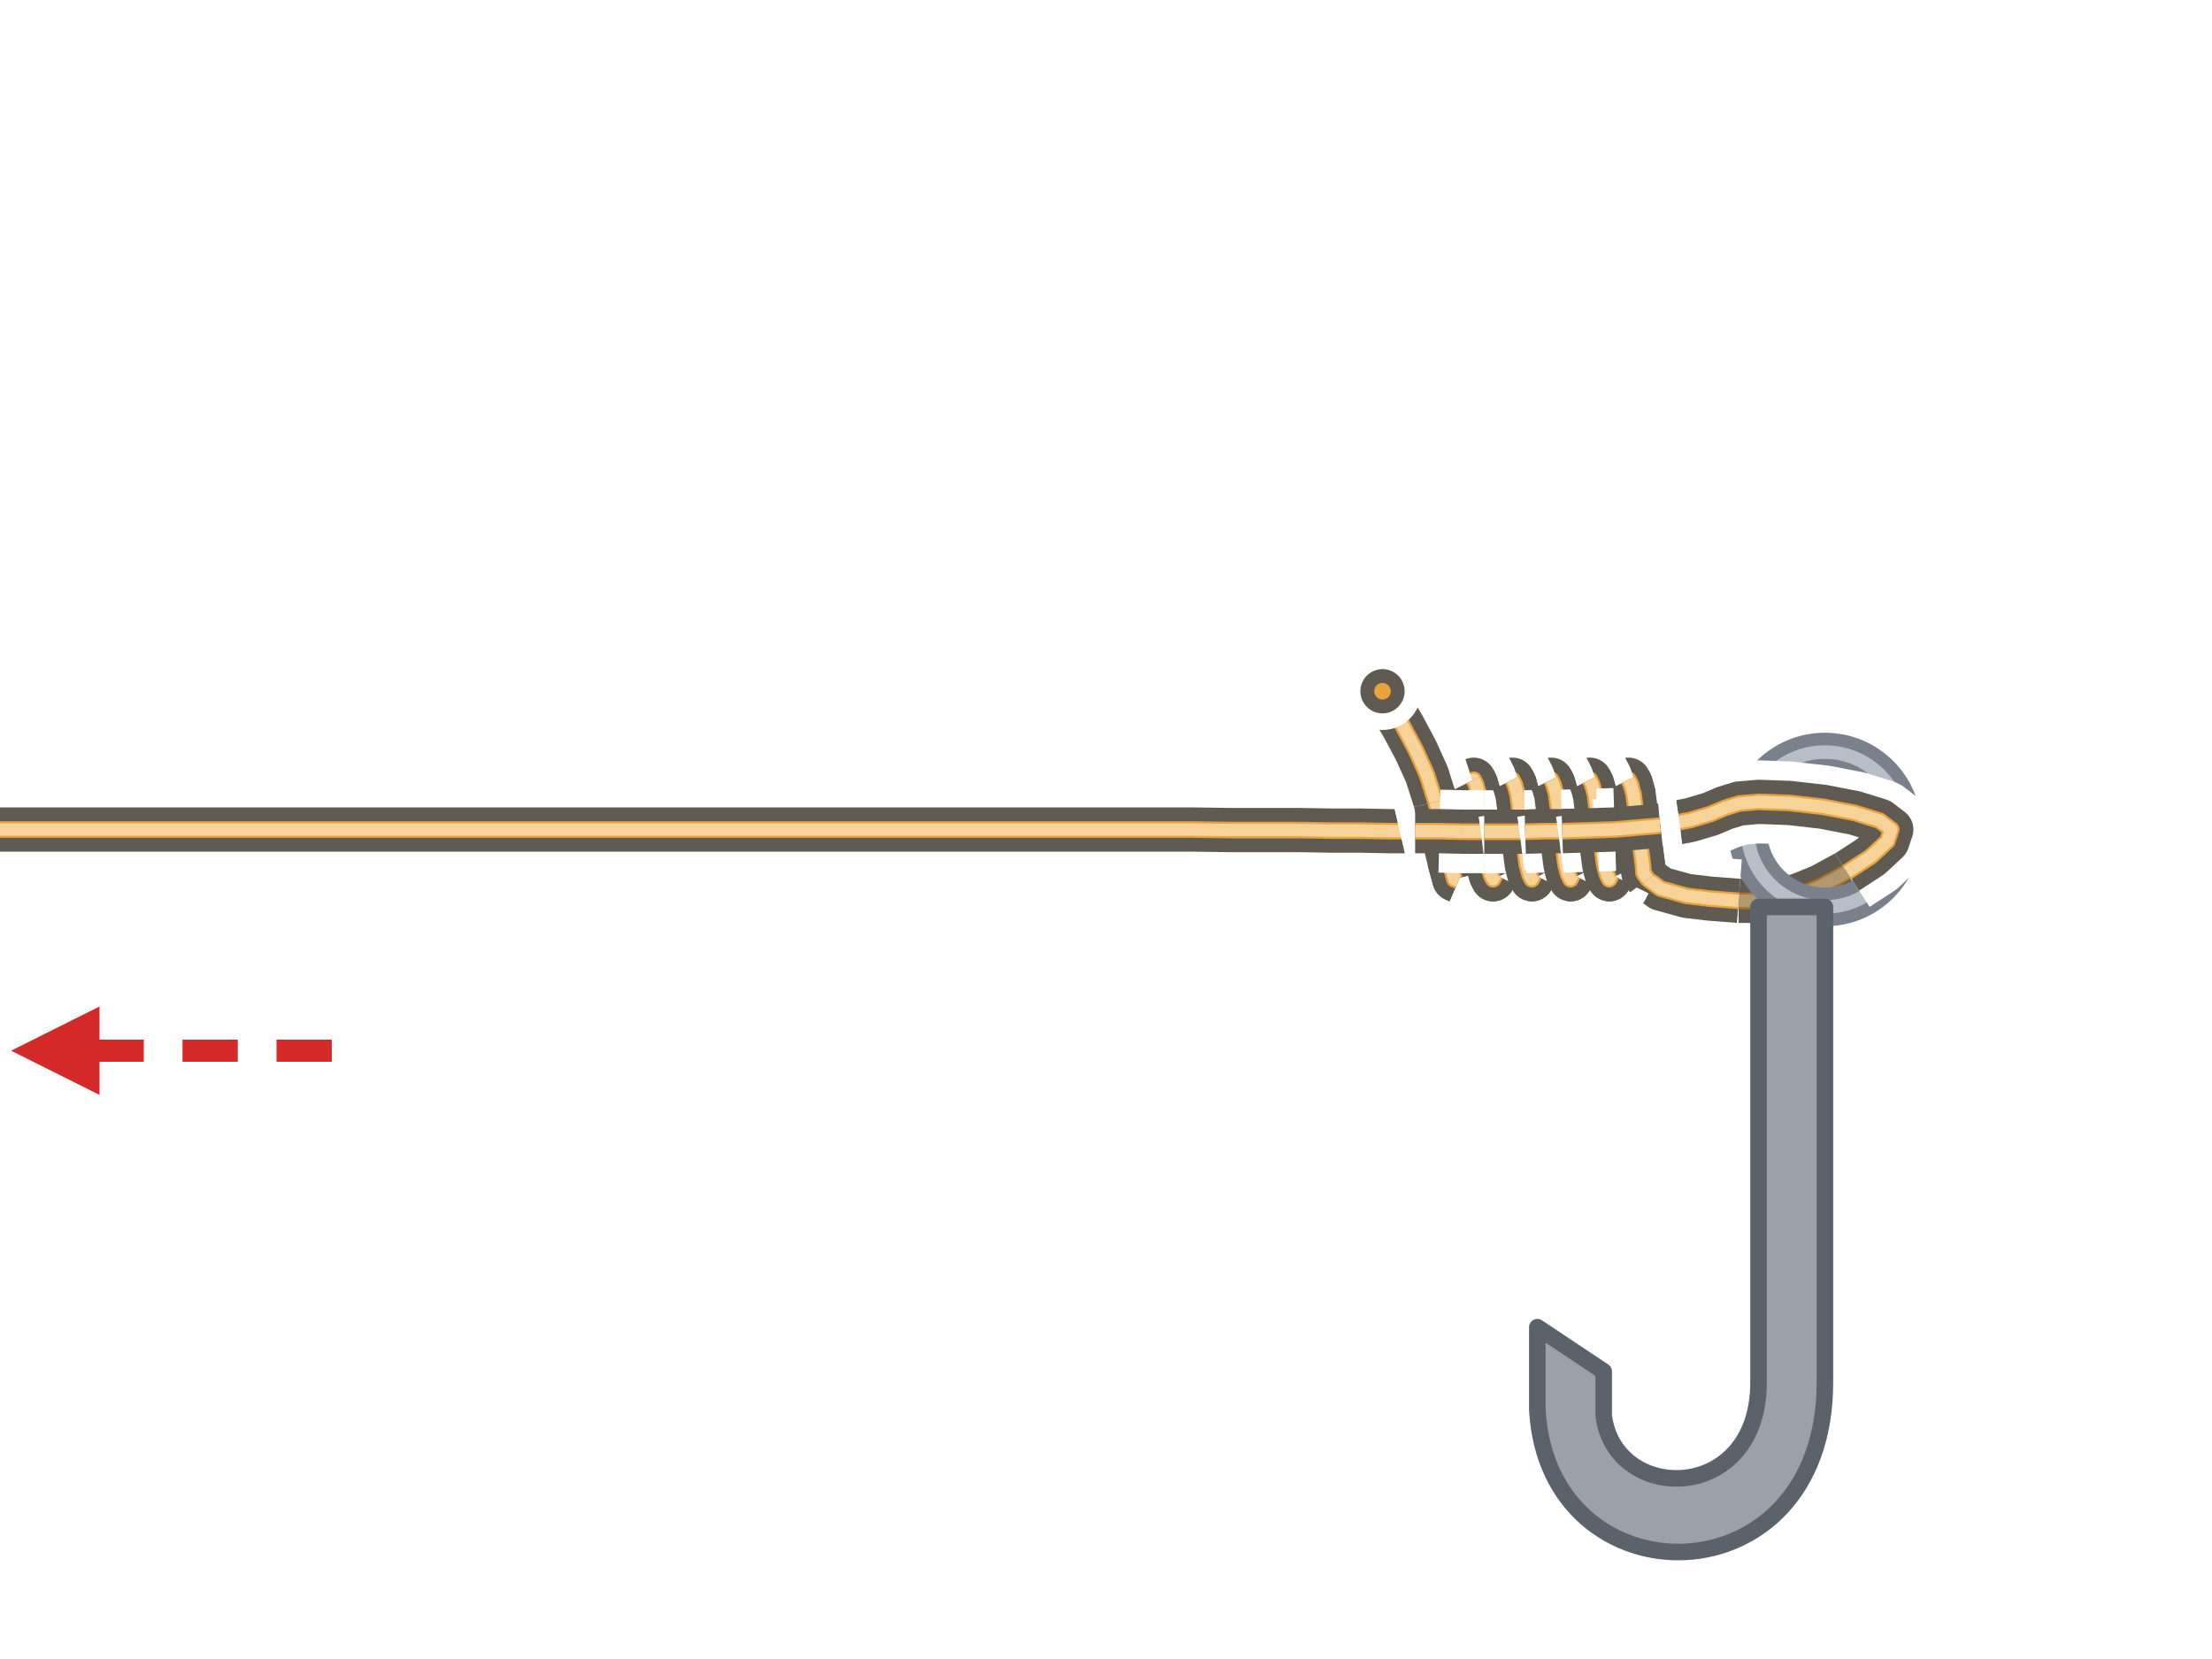
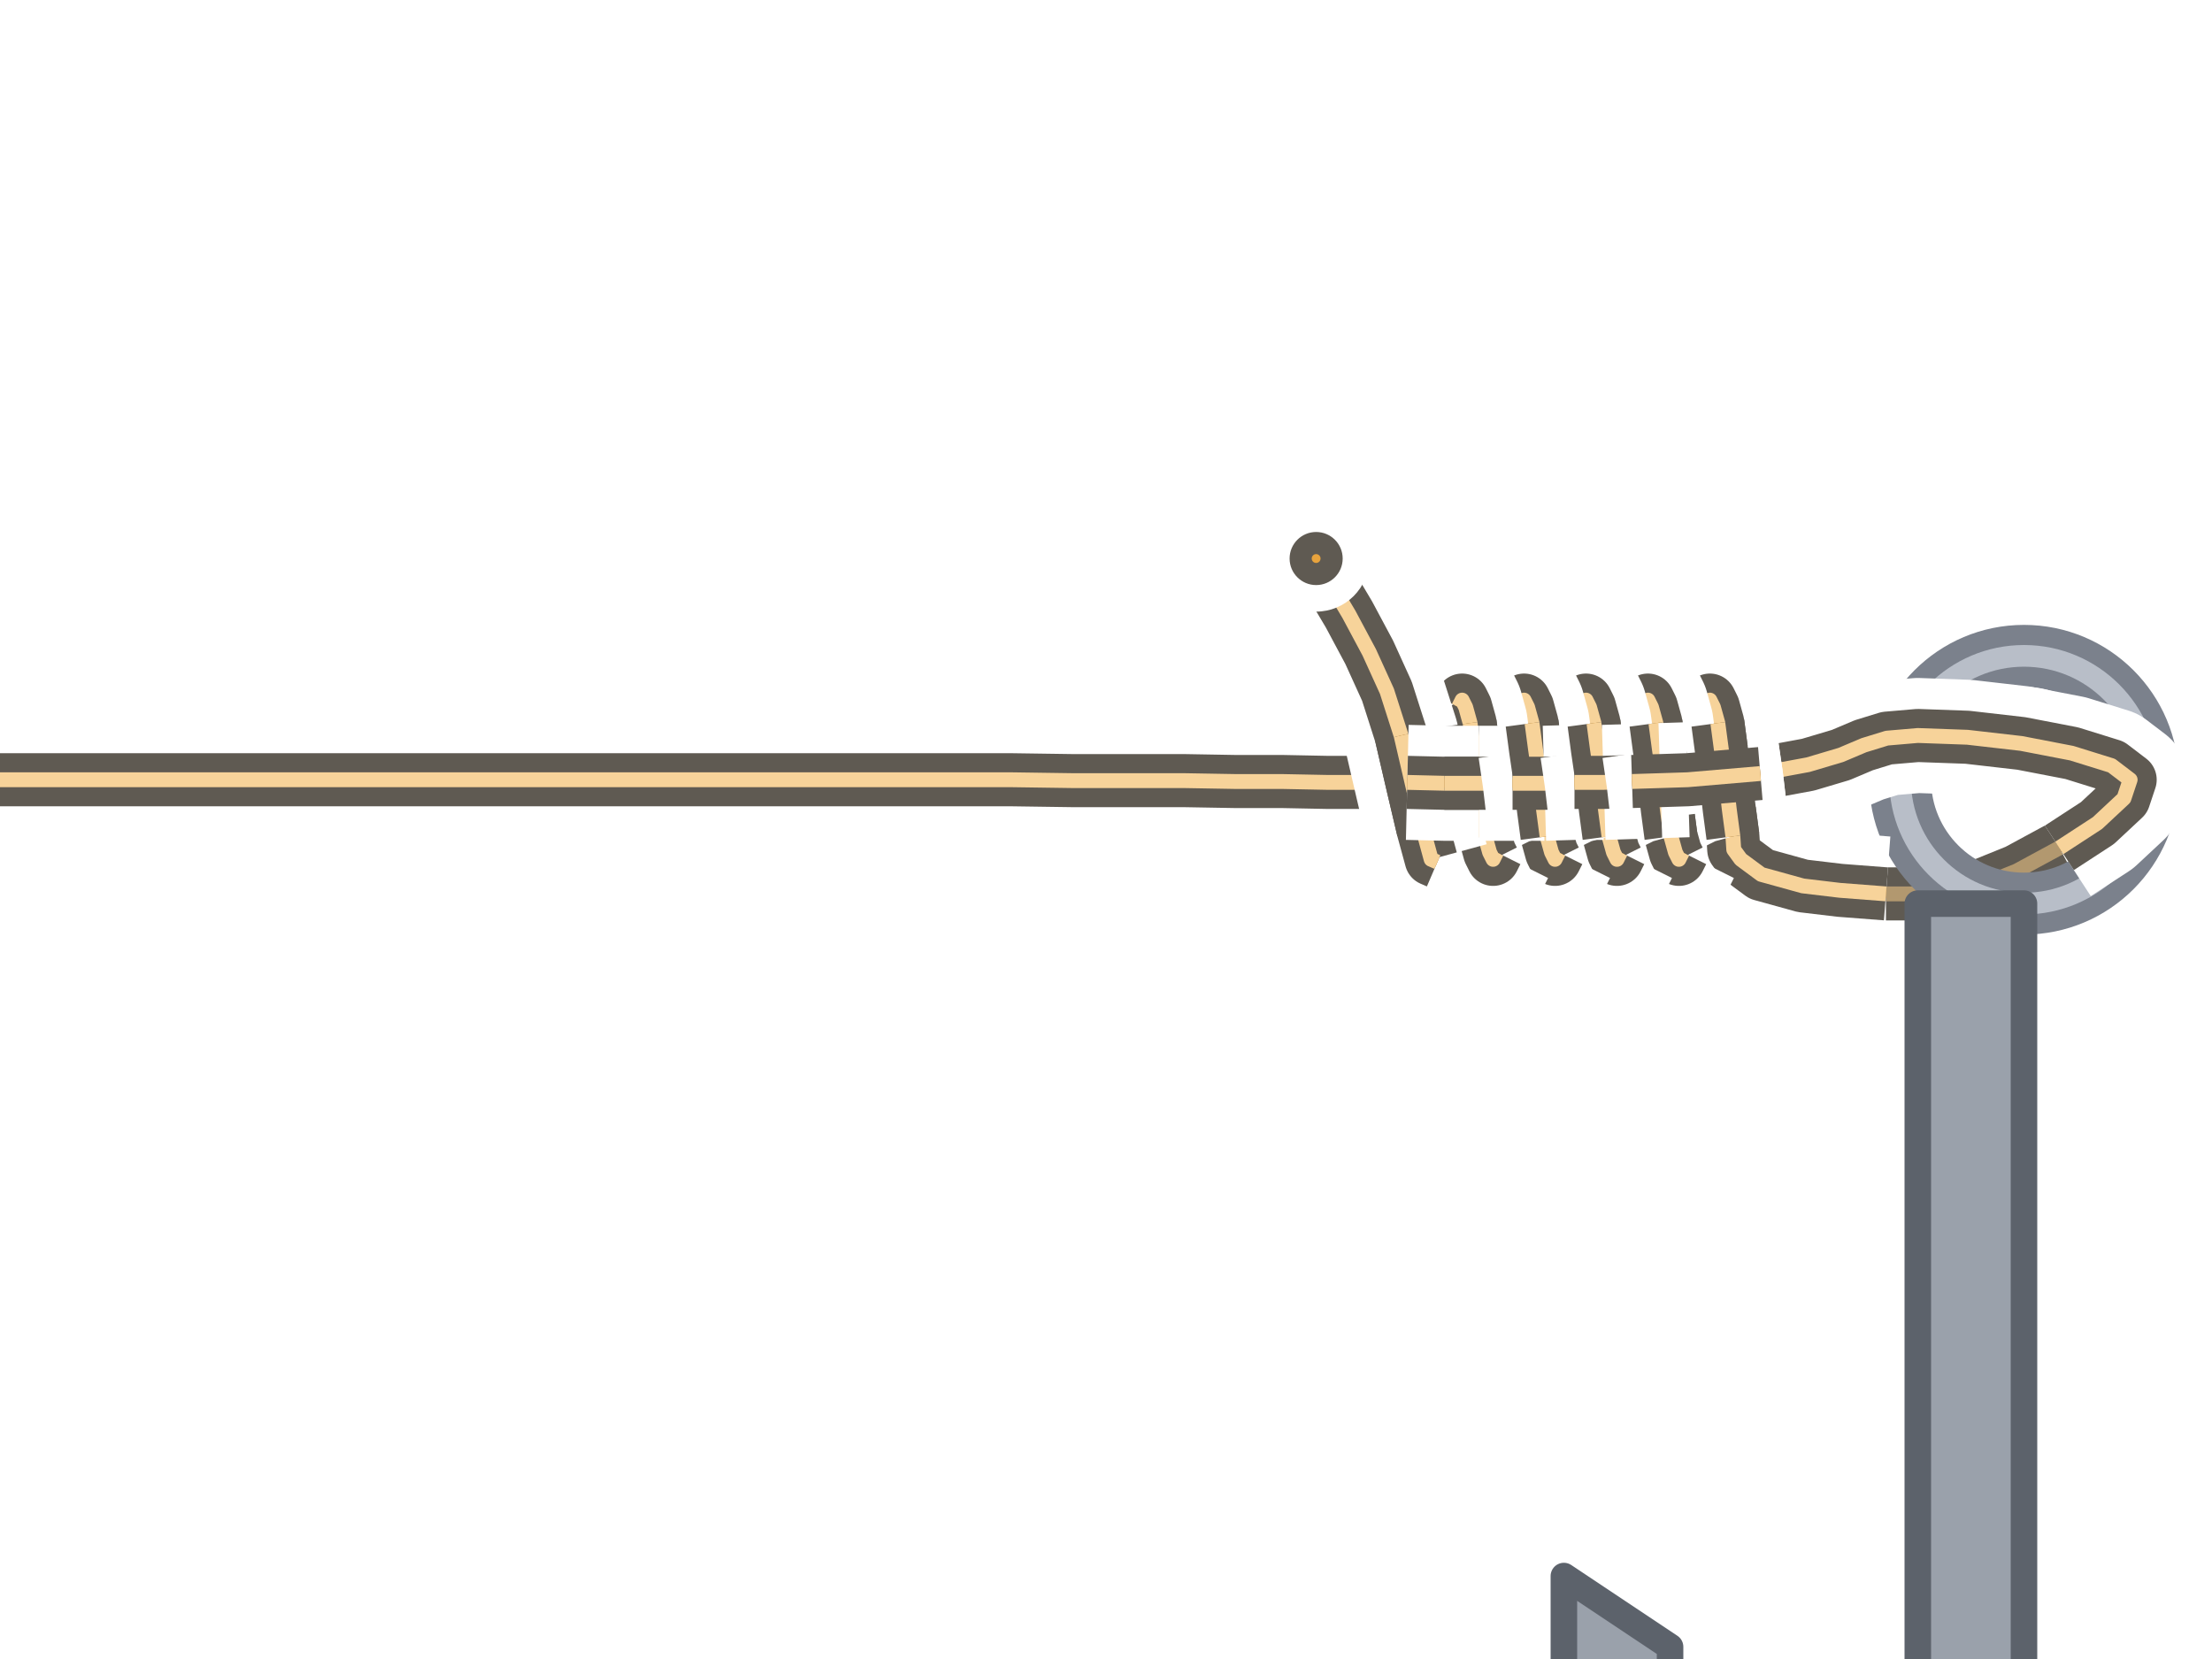
<svg xmlns="http://www.w3.org/2000/svg" viewBox="0 0 400 300" width="400" height="300">
  <defs>
    <marker id="ah" viewBox="0 0 10 10" refX="5" refY="5" markerWidth="4" markerHeight="4" orient="auto">
      <path d="M0 0L10 5L0 10z" fill="#d42a2a" />
    </marker>
    <path id="p0" d="M334 157.7l-4.8 2.6l-4.2 1.7l-5.1 0.9l-5.5 0" />
    <path id="p1" d="M294.1 141.8l-0.5 1.8l-0.4 3l-0.4 3.4l-0.5 3.4l-0.4 3l-0.5 1.8" />
    <path id="p2" d="M287.1 141.8l-0.5 1.8l-0.4 3l-0.4 3.4l-0.5 3.4l-0.4 3l-0.5 1.8" />
    <path id="p3" d="M280.1 141.8l-0.5 1.8l-0.4 3l-0.4 3.4l-0.5 3.4l-0.4 3l-0.5 1.8" />
    <path id="p4" d="M273.1 141.8l-0.5 1.8l-0.4 3l-0.4 3.4l-0.5 3.4l-0.4 3l-0.5 1.8" />
    <path id="p5" d="M266.1 141.8l-0.5 1.8l-0.4 3l-0.4 3.4l-0.5 3.4l-0.4 3l-0.2 2.9" />
    <path id="p6" d="M-20 150l2.6 0l3 0l3.2 0l3.4 0l3.7 0l3.9 0l4.2 0l4.3 0l4.6 0l4.7 0l4.9 0l5.1 0l5.2 0l5.3 0l5.5 0l5.6 0l5.7 0l5.7 0l5.8 0l5.9 0l6 0l6 0l5.9 0l6.1 0l6 0l6 0l5.9 0l6 0l5.9 0l5.8 0l5.7 0l5.7 0l5.5 0l5.5 0l5.3 0l5.2 0l5.1 0l4.8 0l4.8 0l4.5 0l4.3 0l4.1 0l3.9 0l3.7 0l8 0l7.4 0l7 0.1l6.5 0l6.1 0l5.8 0.1l5.3 0l5.1 0.1l4.7 0l4.4 0l4.2 0.1l3.9 0l3.8 0l3.6 0l3.4-0.1l3.3 0l3.2-0.1l3.2-0.1l3.1-0.1l8.2-0.7l5.4-1l3.7-1.1l2.6-1.1l2.6-0.8l3.5-0.3l5.6 0.2l6.1 0.7l5.7 1.1l4.5 1.4l2.1 1.6l-0.7 2.1l-3 2.8l-4.3 2.8" />
    <path id="p7" d="M314.4 162.9l-5.2-0.4l-4.2-0.5l-4.7-1.3l-2.3-1.7l-0.8-1.1l-0.1-1.5l-0.4-3l-0.4-3.4l-0.5-3.4l-0.4-3l-0.5-1.8l-0.4-0.8l-0.4 0.8" />
    <path id="p8" d="M291.4 158.2l-0.4 0.8l-0.4-0.8l-0.5-1.8l-0.4-3l-0.4-3.4l-0.5-3.4l-0.4-3l-0.5-1.8l-0.4-0.8l-0.4 0.8" />
    <path id="p9" d="M284.4 158.2l-0.4 0.8l-0.4-0.8l-0.5-1.8l-0.4-3l-0.4-3.4l-0.5-3.4l-0.4-3l-0.5-1.8l-0.4-0.8l-0.4 0.8" />
    <path id="p10" d="M277.4 158.2l-0.4 0.8l-0.4-0.8l-0.5-1.8l-0.4-3l-0.4-3.4l-0.5-3.4l-0.4-3l-0.5-1.8l-0.4-0.8l-0.4 0.8" />
    <path id="p11" d="M270.4 158.2l-0.4 0.8l-0.4-0.8l-0.5-1.8l-0.4-3l-0.4-3.4l-0.5-3.4l-0.4-3l-0.5-1.8l-0.4-0.8l-0.4 0.8" />
    <path id="p12" d="M263.7 159.3l-0.7-0.3l-0.9-3.3l-1.2-5.1l-1.3-5.6l-1.6-5l-2-4.4l-2.3-4.3l-2.2-3.7l-1.5-2.6" />
-     <path id="p13" d="M263.7 159.3l-0.7-0.3l-0.9-3.3l-1.2-5.1l-1.3-5.6" />
-     <path id="p14" d="M262.1 155.7l-1.2-5.1l-1.3-5.6" />
-     <path id="p15" d="M270.4 158.2l-0.4 0.8l-0.4-0.8l-0.5-1.8l-0.4-3l-0.4-3.4l-0.5-3.4l-0.4-3l-0.5-1.8l-0.4-0.8" />
-     <path id="p16" d="M269.1 156.4l-0.4-3l-0.4-3.4l-0.5-3.4" />
-     <path id="p17" d="M255.9 150.3l4.4 0l4.2 0.1l3.9 0l3.8 0" />
-     <path id="p18" d="M260.3 150.3l4.2 0.1l3.9 0" />
-     <path id="p19" d="M264.5 150.4l3.9 0l3.8 0l3.6 0l3.4-0.1" />
-     <path id="p20" d="M268.4 150.4l3.8 0l3.6 0" />
-     <path id="p21" d="M277.4 158.2l-0.4 0.8l-0.4-0.8l-0.5-1.8l-0.4-3l-0.4-3.4l-0.5-3.4l-0.4-3l-0.5-1.8l-0.4-0.8" />
-     <path id="p22" d="M276.1 156.4l-0.4-3l-0.4-3.4l-0.5-3.4" />
-     <path id="p23" d="M268.4 150.4l3.8 0l3.6 0l3.4-0.1l3.3 0l3.2-0.1l3.2-0.1" />
-     <path id="p24" d="M275.8 150.4l3.4-0.1l3.3 0" />
-     <path id="p25" d="M284.4 158.2l-0.4 0.8l-0.4-0.8l-0.5-1.8l-0.4-3l-0.4-3.4l-0.5-3.4l-0.4-3l-0.5-1.8l-0.4-0.8" />
-     <path id="p26" d="M283.1 156.4l-0.4-3l-0.4-3.4l-0.5-3.4" />
-     <path id="p27" d="M275.8 150.4l3.4-0.1l3.3 0l3.2-0.1l3.2-0.1l3.1-0.1" />
-     <path id="p28" d="M282.5 150.3l3.2-0.1l3.2-0.1l3.1-0.1" />
-     <path id="p29" d="M291.4 158.2l-0.4 0.8l-0.4-0.8l-0.5-1.8l-0.4-3l-0.4-3.4l-0.5-3.4l-0.4-3l-0.5-1.8l-0.4-0.8" />
-     <path id="p30" d="M290.1 156.4l-0.4-3l-0.4-3.4l-0.5-3.4" />
-     <path id="p31" d="M298 159l-0.8-1.1l-0.1-1.5l-0.4-3l-0.4-3.4l-0.5-3.4l-0.4-3l-0.5-1.8l-0.4-0.8" />
-     <path id="p32" d="M296.7 153.4l-0.4-3.4l-0.5-3.4l-0.4-3" />
-     <path id="p33" d="M282.5 150.3l3.2-0.1l3.2-0.1l3.1-0.1l8.2-0.7" />
-     <path id="p34" d="M288.9 150.1l3.1-0.1" />
+     <path id="p13" d="M262.1 155.7l-1.2-5.1l-1.3-5.6" />
+     <path id="p14" d="M269.1 156.4l-0.4-3l-0.4-3.4l-0.5-3.4l-0.4-3" />
+     <path id="p15" d="M268.7 153.4l-0.4-3.4l-0.5-3.4" />
+     <path id="p16" d="M260.3 150.3l4.2 0.1l3.9 0l3.8 0" />
+     <path id="p17" d="M260.3 150.3l4.2 0.1l3.9 0" />
+     <path id="p18" d="M264.5 150.4l3.9 0l3.8 0l3.6 0l3.4-0.1" />
+     <path id="p19" d="M268.4 150.4l3.8 0l3.6 0" />
+     <path id="p20" d="M276.1 156.4l-0.4-3l-0.4-3.4l-0.5-3.4l-0.4-3" />
+     <path id="p21" d="M275.7 153.4l-0.4-3.4l-0.5-3.4" />
+     <path id="p22" d="M272.2 150.4l3.6 0l3.4-0.1l3.3 0l3.2-0.1" />
+     <path id="p23" d="M275.8 150.4l3.4-0.1l3.3 0" />
+     <path id="p24" d="M283.1 156.4l-0.4-3l-0.4-3.4l-0.5-3.4l-0.4-3" />
+     <path id="p25" d="M282.7 153.4l-0.4-3.4l-0.5-3.4" />
+     <path id="p26" d="M279.2 150.3l3.3 0l3.2-0.1l3.2-0.1l3.1-0.1" />
+     <path id="p27" d="M282.5 150.3l3.2-0.1l3.2-0.1" />
+     <path id="p28" d="M290.1 156.4l-0.4-3l-0.4-3.4l-0.5-3.4l-0.4-3" />
+     <path id="p29" d="M289.7 153.4l-0.4-3.4l-0.5-3.4" />
+     <path id="p30" d="M297.1 156.4l-0.4-3l-0.4-3.4l-0.5-3.4l-0.4-3" />
+     <path id="p31" d="M296.7 153.4l-0.4-3.4l-0.5-3.4" />
+     <path id="p32" d="M285.7 150.2l3.2-0.1l3.1-0.1l8.2-0.7" />
+     <path id="p33" d="M288.9 150.1l3.1-0.1" />
  </defs>
  <rect width="100%" height="100%" fill="#ffffff" />
-   <g fill="none" stroke-linejoin="round">
-     <use href="#p0" stroke="#ffffff" stroke-width="15" />
-     <use href="#p0" stroke="#5f5a52" stroke-width="8" />
-     <use href="#p0" stroke="#a7752c" stroke-width="3" />
-     <use href="#p0" stroke="#b2986f" stroke-width="2.24" />
-     <use href="#p1" stroke="#ffffff" stroke-width="15" />
-     <use href="#p1" stroke="#5f5a52" stroke-width="8" />
-     <use href="#p1" stroke="#a7752c" stroke-width="3" />
-     <use href="#p1" stroke="#b2986f" stroke-width="2.24" />
-     <use href="#p2" stroke="#ffffff" stroke-width="15" />
-     <use href="#p2" stroke="#5f5a52" stroke-width="8" />
-     <use href="#p2" stroke="#a7752c" stroke-width="3" />
-     <use href="#p2" stroke="#b2986f" stroke-width="2.24" />
-     <use href="#p3" stroke="#ffffff" stroke-width="15" />
-     <use href="#p3" stroke="#5f5a52" stroke-width="8" />
-     <use href="#p3" stroke="#a7752c" stroke-width="3" />
-     <use href="#p3" stroke="#b2986f" stroke-width="2.24" />
-     <use href="#p4" stroke="#ffffff" stroke-width="15" />
-     <use href="#p4" stroke="#5f5a52" stroke-width="8" />
-     <use href="#p4" stroke="#a7752c" stroke-width="3" />
-     <use href="#p4" stroke="#b2986f" stroke-width="2.24" />
-     <use href="#p5" stroke="#ffffff" stroke-width="15" />
-     <use href="#p5" stroke="#5f5a52" stroke-width="8" />
-     <use href="#p5" stroke="#a7752c" stroke-width="3" />
-     <use href="#p5" stroke="#b2986f" stroke-width="2.24" />
+   <g fill="none" stroke-linejoin="round" transform="translate(270 165) scale(1.6) translate(-270 -165)">
+     <use href="#p0" stroke="#ffffff" stroke-width="13" />
+     <use href="#p0" stroke="#5f5a52" stroke-width="6" />
+     <use href="#p0" stroke="#a7752c" stroke-width="1" />
+     <use href="#p0" stroke="#b2986f" stroke-width="1.68" />
+     <use href="#p1" stroke="#ffffff" stroke-width="13" />
+     <use href="#p1" stroke="#5f5a52" stroke-width="6" />
+     <use href="#p1" stroke="#a7752c" stroke-width="1" />
+     <use href="#p1" stroke="#b2986f" stroke-width="1.68" />
+     <use href="#p2" stroke="#ffffff" stroke-width="13" />
+     <use href="#p2" stroke="#5f5a52" stroke-width="6" />
+     <use href="#p2" stroke="#a7752c" stroke-width="1" />
+     <use href="#p2" stroke="#b2986f" stroke-width="1.68" />
+     <use href="#p3" stroke="#ffffff" stroke-width="13" />
+     <use href="#p3" stroke="#5f5a52" stroke-width="6" />
+     <use href="#p3" stroke="#a7752c" stroke-width="1" />
+     <use href="#p3" stroke="#b2986f" stroke-width="1.68" />
+     <use href="#p4" stroke="#ffffff" stroke-width="13" />
+     <use href="#p4" stroke="#5f5a52" stroke-width="6" />
+     <use href="#p4" stroke="#a7752c" stroke-width="1" />
+     <use href="#p4" stroke="#b2986f" stroke-width="1.68" />
+     <use href="#p5" stroke="#ffffff" stroke-width="13" />
+     <use href="#p5" stroke="#5f5a52" stroke-width="6" />
+     <use href="#p5" stroke="#a7752c" stroke-width="1" />
+     <use href="#p5" stroke="#b2986f" stroke-width="1.68" />
    <circle cx="330" cy="150" r="14" fill="none" stroke="#7b818c" stroke-width="7" />
    <circle cx="330" cy="150" r="14" fill="none" stroke="#b8bec8" stroke-width="2.45" />
    <path d="M330 164 L330 250 C330 290 280 290 278 255 L278 240 L290 248 L290 256 C292 272 318 272 318 250 L318 164 Z" fill="#9aa1ab" stroke="#5c626b" stroke-width="3" />
-     <use href="#p6" stroke="#ffffff" stroke-width="15" />
-     <use href="#p6" stroke="#5f5a52" stroke-width="8" />
-     <use href="#p6" stroke="#e8a33d" stroke-width="3" />
-     <use href="#p6" stroke="#f7d39a" stroke-width="2.24" />
-     <use href="#p7" stroke="#ffffff" stroke-width="15" />
-     <use href="#p7" stroke="#5f5a52" stroke-width="8" />
-     <use href="#p7" stroke="#e8a33d" stroke-width="3" />
-     <use href="#p7" stroke="#f7d39a" stroke-width="2.24" />
-     <use href="#p8" stroke="#ffffff" stroke-width="15" />
-     <use href="#p8" stroke="#5f5a52" stroke-width="8" />
-     <use href="#p8" stroke="#e8a33d" stroke-width="3" />
-     <use href="#p8" stroke="#f7d39a" stroke-width="2.24" />
-     <use href="#p9" stroke="#ffffff" stroke-width="15" />
-     <use href="#p9" stroke="#5f5a52" stroke-width="8" />
-     <use href="#p9" stroke="#e8a33d" stroke-width="3" />
-     <use href="#p9" stroke="#f7d39a" stroke-width="2.24" />
-     <use href="#p10" stroke="#ffffff" stroke-width="15" />
-     <use href="#p10" stroke="#5f5a52" stroke-width="8" />
-     <use href="#p10" stroke="#e8a33d" stroke-width="3" />
-     <use href="#p10" stroke="#f7d39a" stroke-width="2.24" />
-     <use href="#p11" stroke="#ffffff" stroke-width="15" />
-     <use href="#p11" stroke="#5f5a52" stroke-width="8" />
-     <use href="#p11" stroke="#e8a33d" stroke-width="3" />
-     <use href="#p11" stroke="#f7d39a" stroke-width="2.24" />
-     <use href="#p12" stroke="#ffffff" stroke-width="15" />
-     <use href="#p12" stroke="#5f5a52" stroke-width="8" />
-     <use href="#p12" stroke="#e8a33d" stroke-width="3" />
-     <use href="#p12" stroke="#f7d39a" stroke-width="2.24" />
-     <circle cx="250" cy="125" r="7" fill="#ffffff" />
-     <circle cx="250" cy="125" r="4" fill="#5f5a52" />
-     <circle cx="250" cy="125" r="1.5" fill="#e8a33d" />
-     <use href="#p14" stroke="#ffffff" stroke-width="15" />
-     <use href="#p13" stroke="#5f5a52" stroke-width="8" />
-     <use href="#p13" stroke="#e8a33d" stroke-width="3" />
-     <use href="#p13" stroke="#f7d39a" stroke-width="2.24" />
-     <use href="#p16" stroke="#ffffff" stroke-width="15" />
-     <use href="#p15" stroke="#5f5a52" stroke-width="8" />
-     <use href="#p15" stroke="#e8a33d" stroke-width="3" />
-     <use href="#p15" stroke="#f7d39a" stroke-width="2.24" />
-     <use href="#p18" stroke="#ffffff" stroke-width="15" />
-     <use href="#p17" stroke="#5f5a52" stroke-width="8" />
-     <use href="#p17" stroke="#e8a33d" stroke-width="3" />
-     <use href="#p17" stroke="#f7d39a" stroke-width="2.24" />
-     <use href="#p20" stroke="#ffffff" stroke-width="15" />
-     <use href="#p19" stroke="#5f5a52" stroke-width="8" />
-     <use href="#p19" stroke="#e8a33d" stroke-width="3" />
-     <use href="#p19" stroke="#f7d39a" stroke-width="2.24" />
-     <use href="#p22" stroke="#ffffff" stroke-width="15" />
-     <use href="#p21" stroke="#5f5a52" stroke-width="8" />
-     <use href="#p21" stroke="#e8a33d" stroke-width="3" />
-     <use href="#p21" stroke="#f7d39a" stroke-width="2.24" />
-     <use href="#p24" stroke="#ffffff" stroke-width="15" />
-     <use href="#p23" stroke="#5f5a52" stroke-width="8" />
-     <use href="#p23" stroke="#e8a33d" stroke-width="3" />
-     <use href="#p23" stroke="#f7d39a" stroke-width="2.24" />
-     <use href="#p26" stroke="#ffffff" stroke-width="15" />
-     <use href="#p25" stroke="#5f5a52" stroke-width="8" />
-     <use href="#p25" stroke="#e8a33d" stroke-width="3" />
-     <use href="#p25" stroke="#f7d39a" stroke-width="2.24" />
-     <use href="#p28" stroke="#ffffff" stroke-width="15" />
-     <use href="#p27" stroke="#5f5a52" stroke-width="8" />
-     <use href="#p27" stroke="#e8a33d" stroke-width="3" />
-     <use href="#p27" stroke="#f7d39a" stroke-width="2.24" />
-     <use href="#p30" stroke="#ffffff" stroke-width="15" />
-     <use href="#p29" stroke="#5f5a52" stroke-width="8" />
-     <use href="#p29" stroke="#e8a33d" stroke-width="3" />
-     <use href="#p29" stroke="#f7d39a" stroke-width="2.24" />
-     <use href="#p32" stroke="#ffffff" stroke-width="15" />
-     <use href="#p31" stroke="#5f5a52" stroke-width="8" />
-     <use href="#p31" stroke="#e8a33d" stroke-width="3" />
-     <use href="#p31" stroke="#f7d39a" stroke-width="2.24" />
-     <use href="#p34" stroke="#ffffff" stroke-width="15" />
-     <use href="#p33" stroke="#5f5a52" stroke-width="8" />
-     <use href="#p33" stroke="#e8a33d" stroke-width="3" />
-     <use href="#p33" stroke="#f7d39a" stroke-width="2.24" />
+     <use href="#p6" stroke="#ffffff" stroke-width="13" />
+     <use href="#p6" stroke="#5f5a52" stroke-width="6" />
+     <use href="#p6" stroke="#e8a33d" stroke-width="1" />
+     <use href="#p6" stroke="#f7d39a" stroke-width="1.68" />
+     <use href="#p7" stroke="#ffffff" stroke-width="13" />
+     <use href="#p7" stroke="#5f5a52" stroke-width="6" />
+     <use href="#p7" stroke="#e8a33d" stroke-width="1" />
+     <use href="#p7" stroke="#f7d39a" stroke-width="1.68" />
+     <use href="#p8" stroke="#ffffff" stroke-width="13" />
+     <use href="#p8" stroke="#5f5a52" stroke-width="6" />
+     <use href="#p8" stroke="#e8a33d" stroke-width="1" />
+     <use href="#p8" stroke="#f7d39a" stroke-width="1.68" />
+     <use href="#p9" stroke="#ffffff" stroke-width="13" />
+     <use href="#p9" stroke="#5f5a52" stroke-width="6" />
+     <use href="#p9" stroke="#e8a33d" stroke-width="1" />
+     <use href="#p9" stroke="#f7d39a" stroke-width="1.68" />
+     <use href="#p10" stroke="#ffffff" stroke-width="13" />
+     <use href="#p10" stroke="#5f5a52" stroke-width="6" />
+     <use href="#p10" stroke="#e8a33d" stroke-width="1" />
+     <use href="#p10" stroke="#f7d39a" stroke-width="1.68" />
+     <use href="#p11" stroke="#ffffff" stroke-width="13" />
+     <use href="#p11" stroke="#5f5a52" stroke-width="6" />
+     <use href="#p11" stroke="#e8a33d" stroke-width="1" />
+     <use href="#p11" stroke="#f7d39a" stroke-width="1.68" />
+     <use href="#p12" stroke="#ffffff" stroke-width="13" />
+     <use href="#p12" stroke="#5f5a52" stroke-width="6" />
+     <use href="#p12" stroke="#e8a33d" stroke-width="1" />
+     <use href="#p12" stroke="#f7d39a" stroke-width="1.68" />
+     <circle cx="250" cy="125" r="6" fill="#ffffff" />
+     <circle cx="250" cy="125" r="3" fill="#5f5a52" />
+     <circle cx="250" cy="125" r="0.5" fill="#e8a33d" />
+     <use href="#p13" stroke="#5f5a52" stroke-width="6" />
+     <use href="#p13" stroke="#e8a33d" stroke-width="1" />
+     <use href="#p13" stroke="#f7d39a" stroke-width="1.68" />
+     <use href="#p15" stroke="#ffffff" stroke-width="13" />
+     <use href="#p14" stroke="#5f5a52" stroke-width="6" />
+     <use href="#p14" stroke="#e8a33d" stroke-width="1" />
+     <use href="#p14" stroke="#f7d39a" stroke-width="1.68" />
+     <use href="#p17" stroke="#ffffff" stroke-width="13" />
+     <use href="#p16" stroke="#5f5a52" stroke-width="6" />
+     <use href="#p16" stroke="#e8a33d" stroke-width="1" />
+     <use href="#p16" stroke="#f7d39a" stroke-width="1.68" />
+     <use href="#p19" stroke="#ffffff" stroke-width="13" />
+     <use href="#p18" stroke="#5f5a52" stroke-width="6" />
+     <use href="#p18" stroke="#e8a33d" stroke-width="1" />
+     <use href="#p18" stroke="#f7d39a" stroke-width="1.68" />
+     <use href="#p21" stroke="#ffffff" stroke-width="13" />
+     <use href="#p20" stroke="#5f5a52" stroke-width="6" />
+     <use href="#p20" stroke="#e8a33d" stroke-width="1" />
+     <use href="#p20" stroke="#f7d39a" stroke-width="1.68" />
+     <use href="#p23" stroke="#ffffff" stroke-width="13" />
+     <use href="#p22" stroke="#5f5a52" stroke-width="6" />
+     <use href="#p22" stroke="#e8a33d" stroke-width="1" />
+     <use href="#p22" stroke="#f7d39a" stroke-width="1.68" />
+     <use href="#p25" stroke="#ffffff" stroke-width="13" />
+     <use href="#p24" stroke="#5f5a52" stroke-width="6" />
+     <use href="#p24" stroke="#e8a33d" stroke-width="1" />
+     <use href="#p24" stroke="#f7d39a" stroke-width="1.68" />
+     <use href="#p27" stroke="#ffffff" stroke-width="13" />
+     <use href="#p26" stroke="#5f5a52" stroke-width="6" />
+     <use href="#p26" stroke="#e8a33d" stroke-width="1" />
+     <use href="#p26" stroke="#f7d39a" stroke-width="1.68" />
+     <use href="#p29" stroke="#ffffff" stroke-width="13" />
+     <use href="#p28" stroke="#5f5a52" stroke-width="6" />
+     <use href="#p28" stroke="#e8a33d" stroke-width="1" />
+     <use href="#p28" stroke="#f7d39a" stroke-width="1.68" />
+     <use href="#p31" stroke="#ffffff" stroke-width="13" />
+     <use href="#p30" stroke="#5f5a52" stroke-width="6" />
+     <use href="#p30" stroke="#e8a33d" stroke-width="1" />
+     <use href="#p30" stroke="#f7d39a" stroke-width="1.68" />
+     <use href="#p33" stroke="#ffffff" stroke-width="13" />
+     <use href="#p32" stroke="#5f5a52" stroke-width="6" />
+     <use href="#p32" stroke="#e8a33d" stroke-width="1" />
+     <use href="#p32" stroke="#f7d39a" stroke-width="1.68" />
    <path d="M60 190l-2.3 0l-3.1 0l-3.7 0l-4.2 0l-4.6 0l-4.7 0l-4.8 0l-4.7 0l-4.6 0l-4.2 0l-3.7 0l-3.1 0l-2.3 0" fill="none" stroke="#d42a2a" stroke-width="4" stroke-dasharray="10 7" marker-end="url(#ah)" />
  </g>
</svg>
